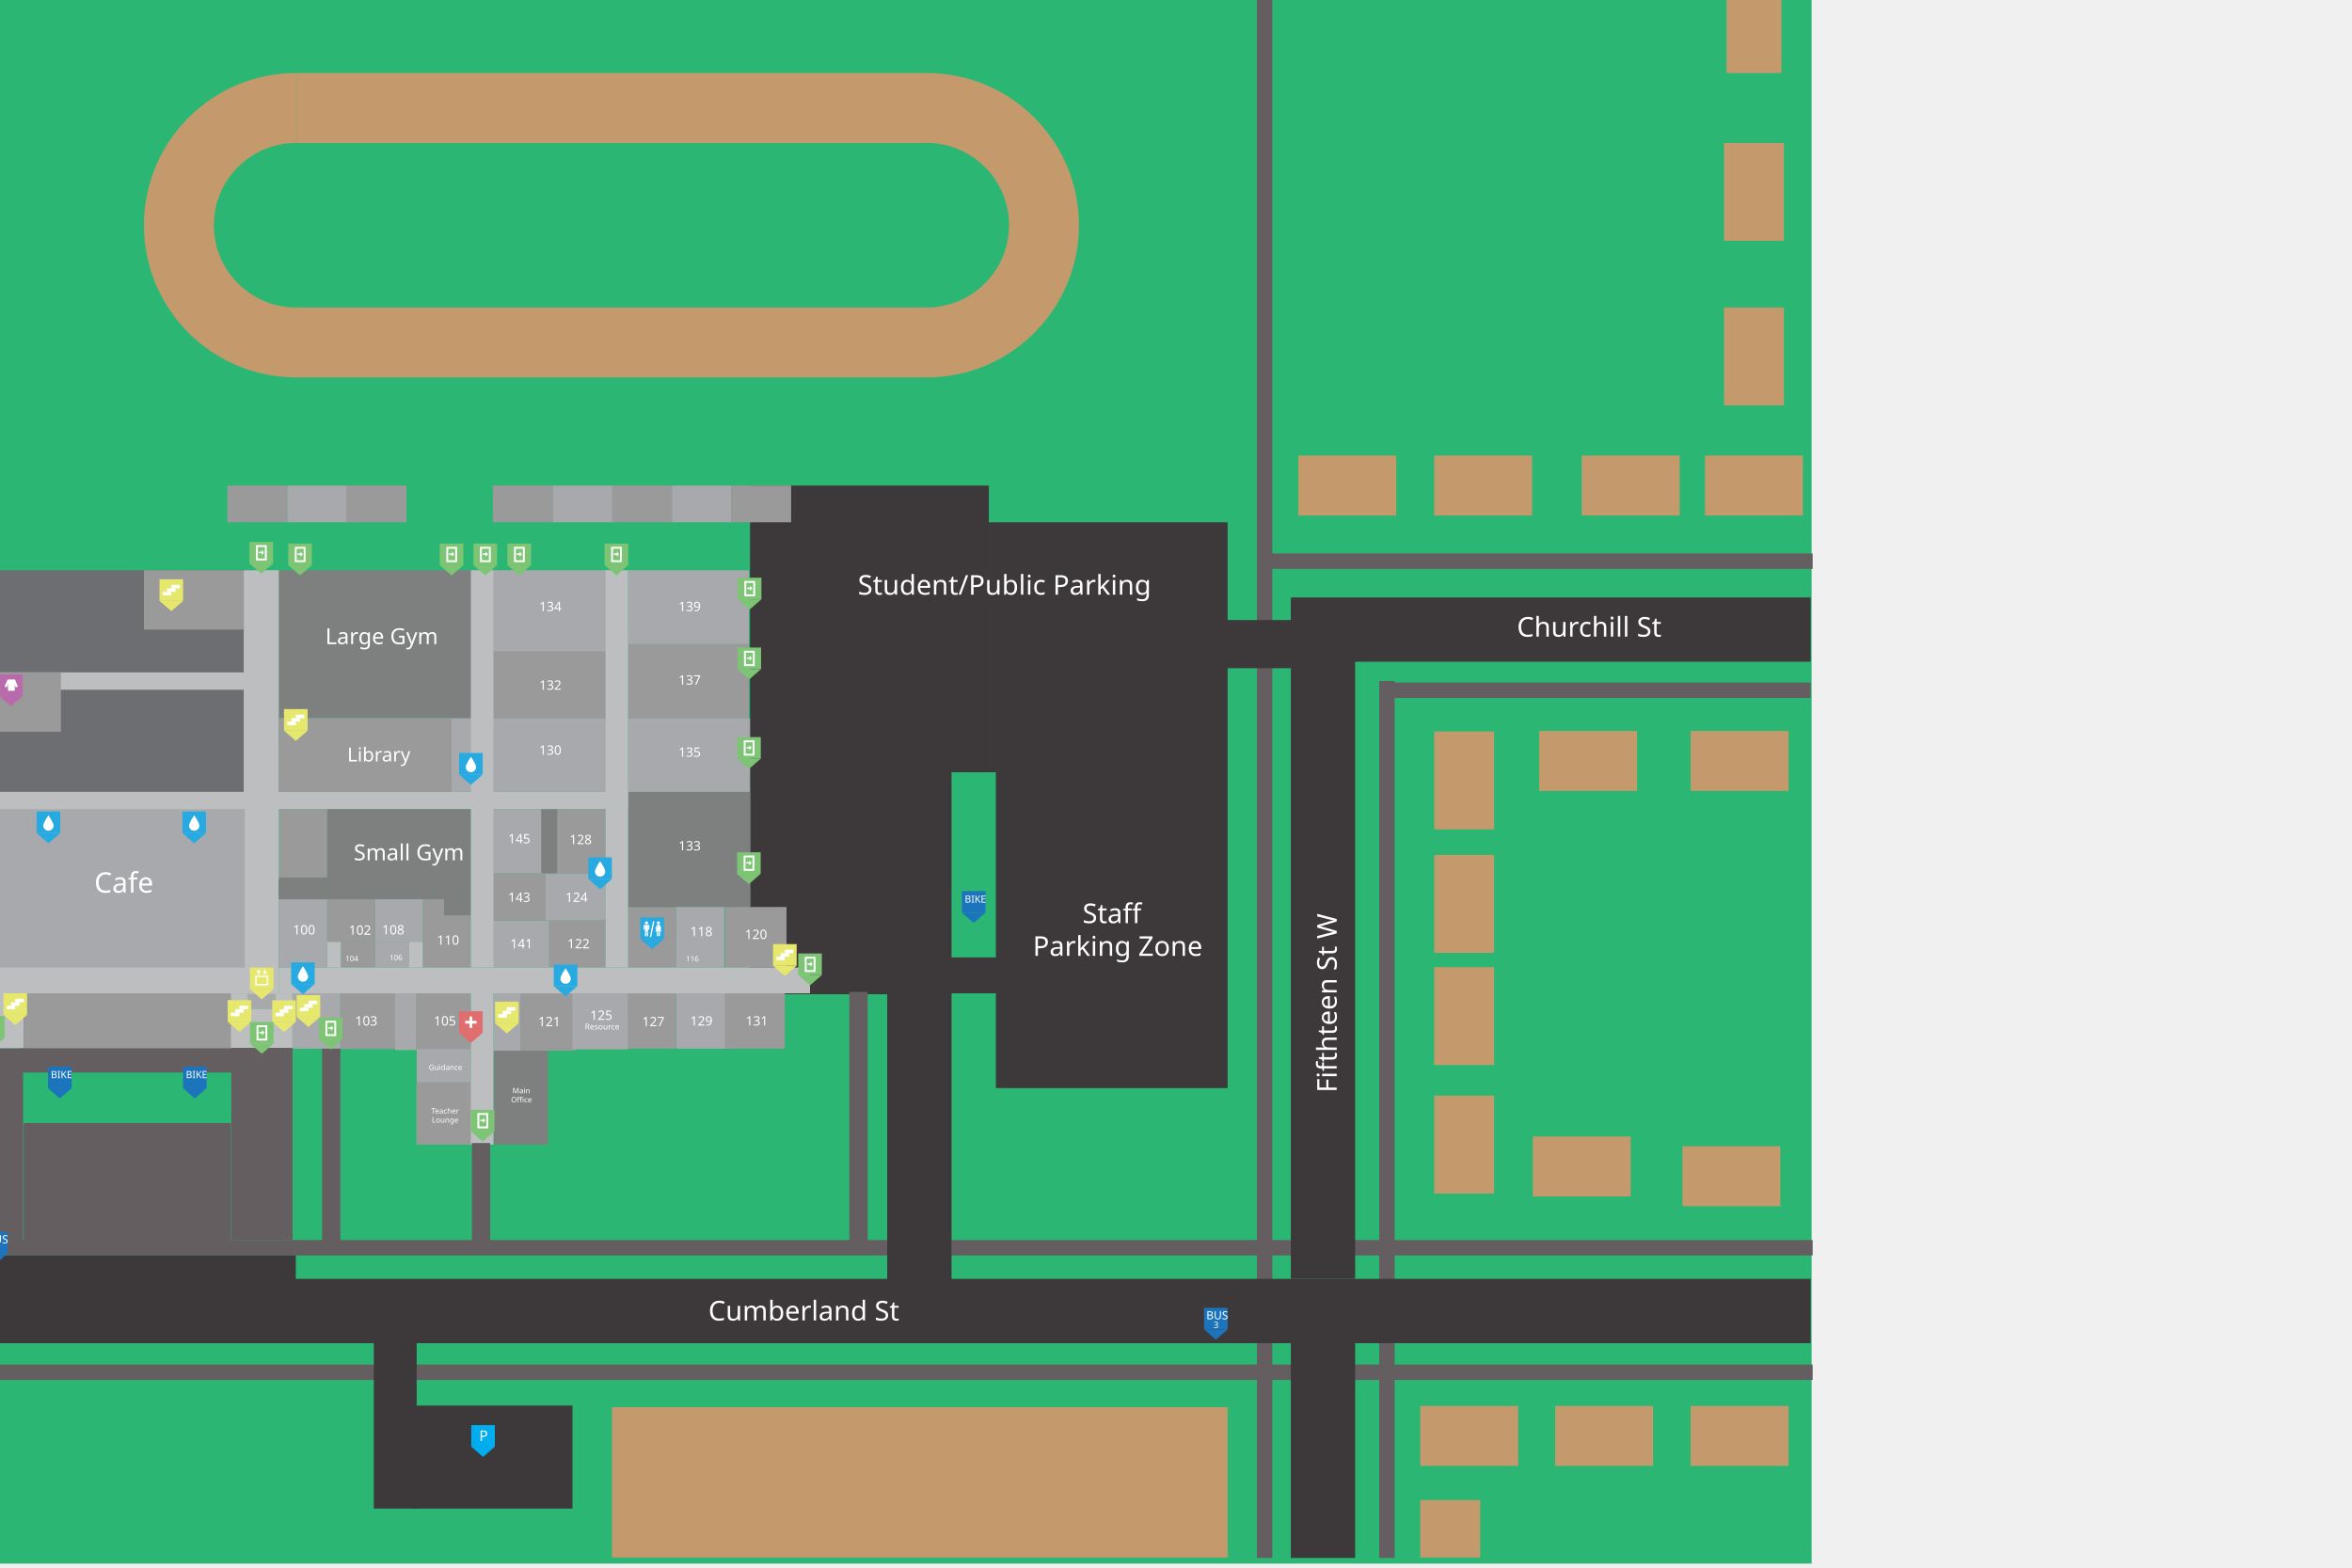
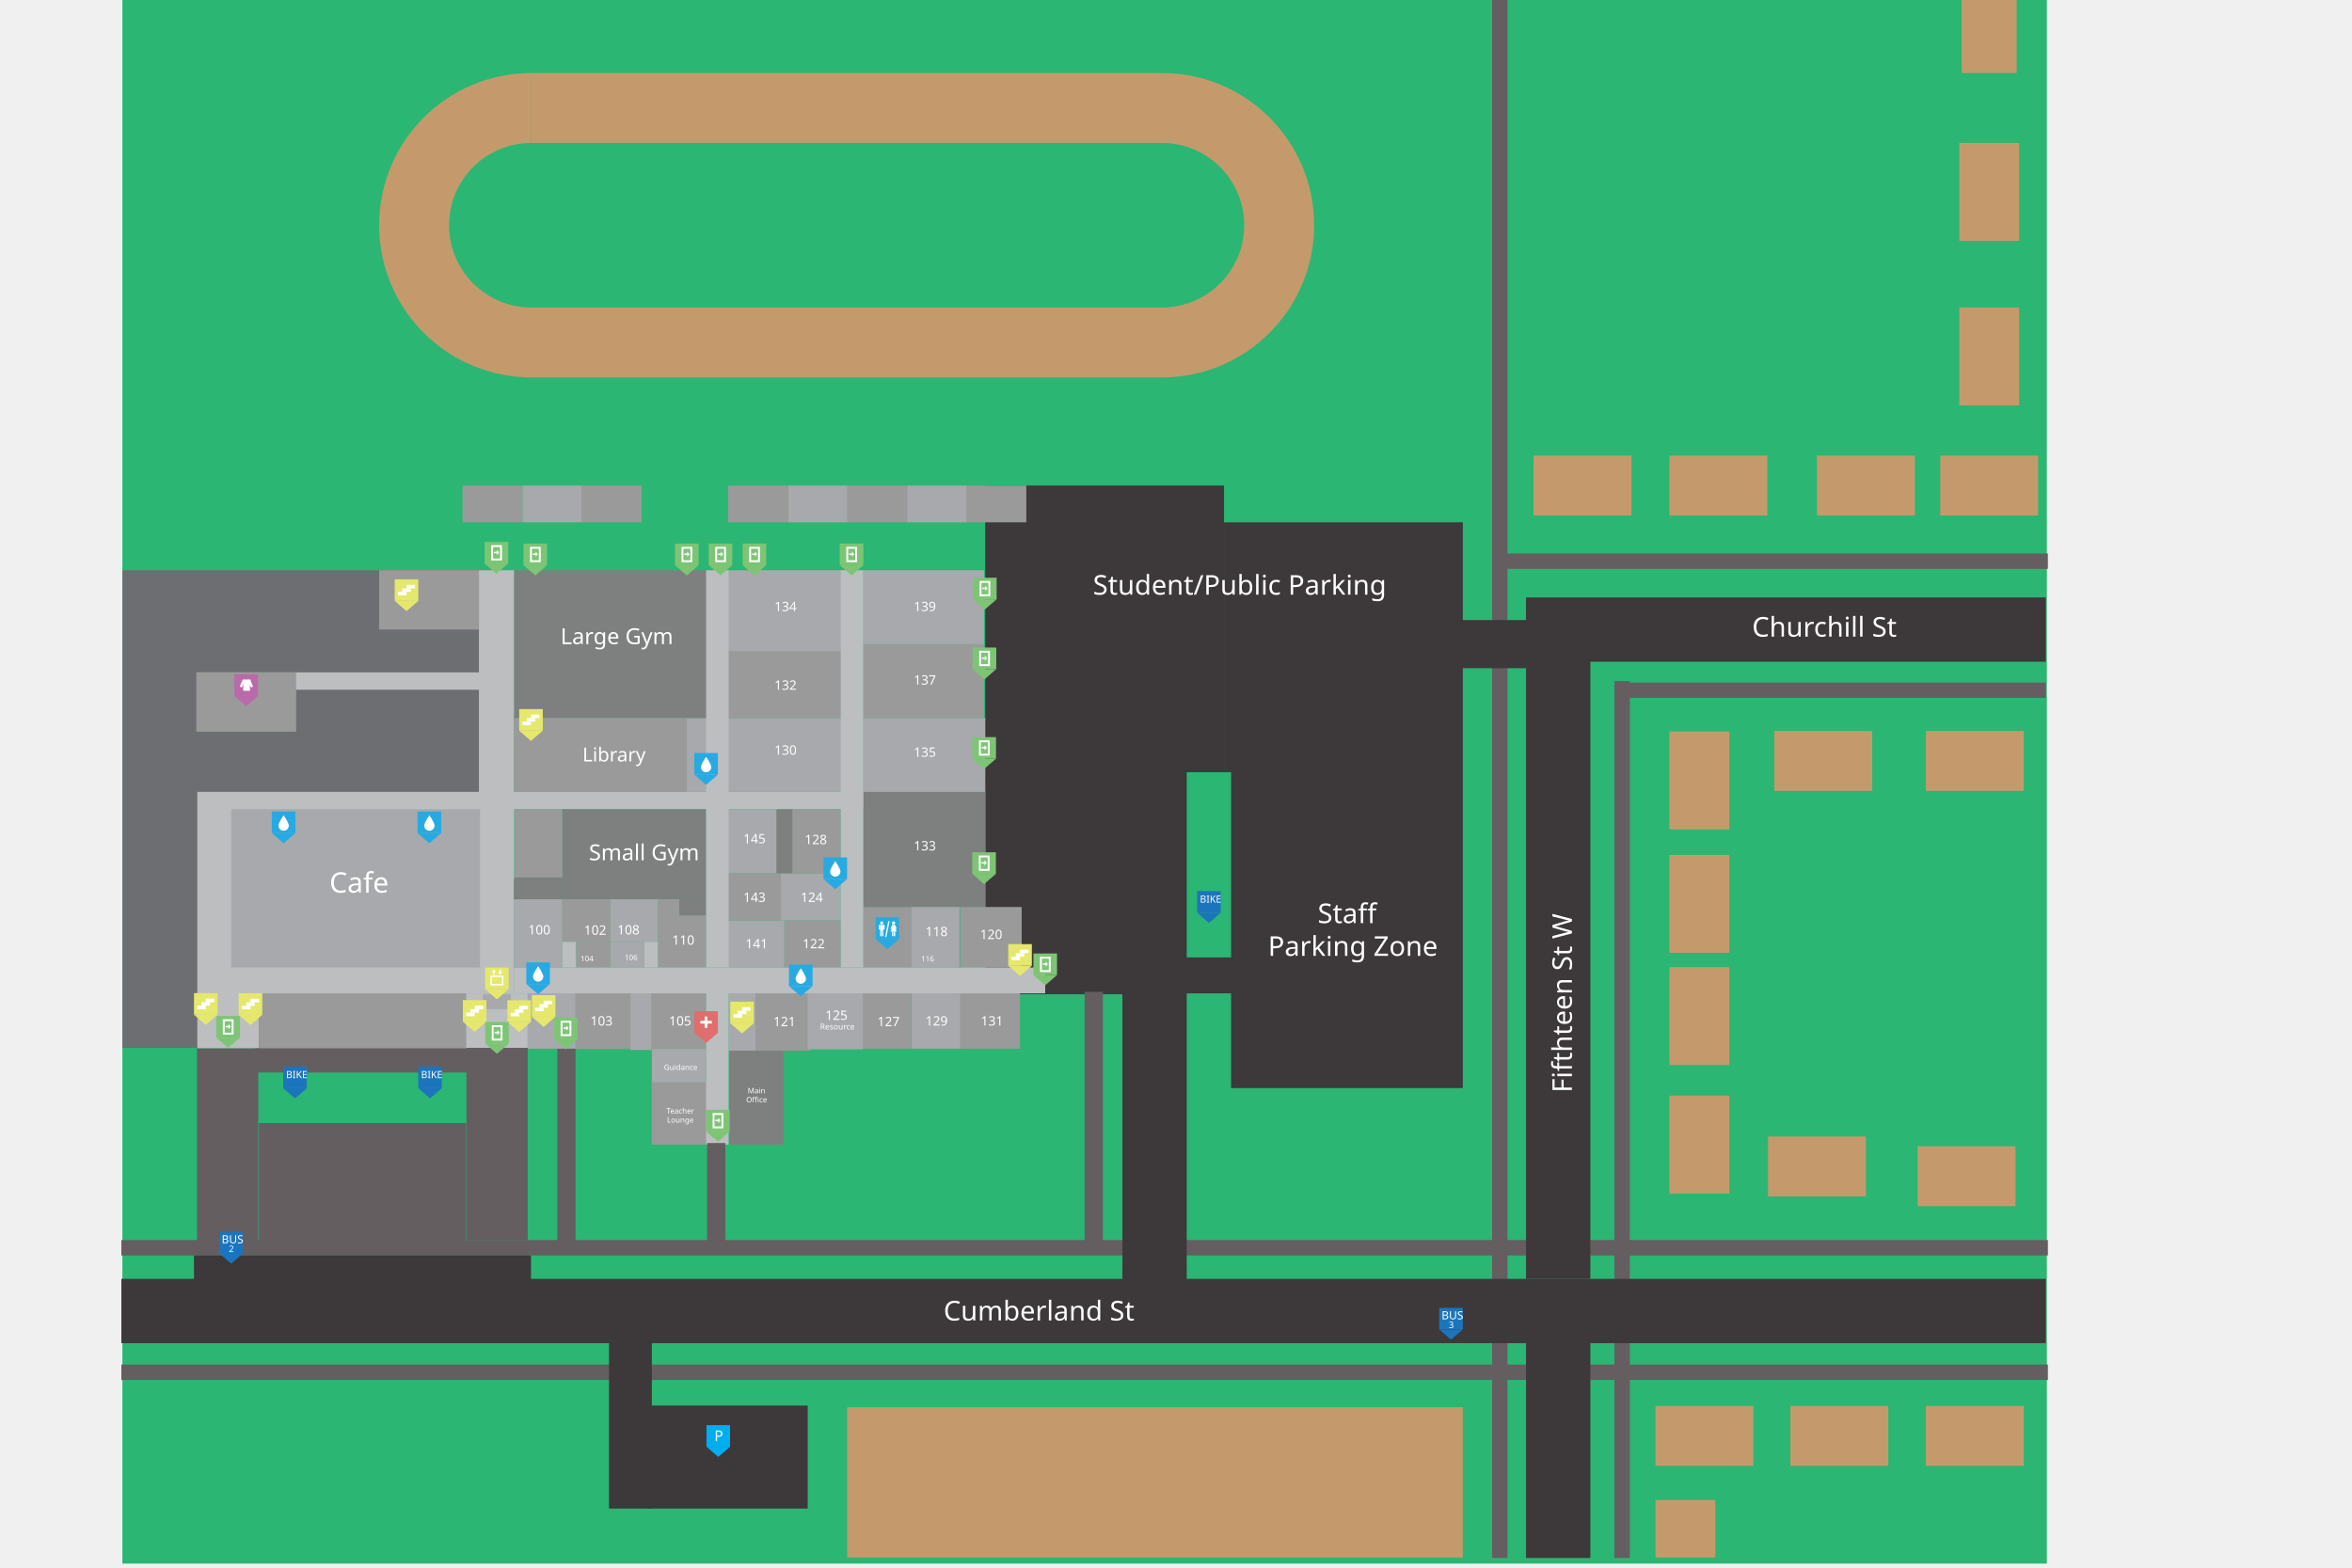
- <svg xmlns="http://www.w3.org/2000/svg" version="1.0" id="Layer_1" x="0px" y="0px" width="3000px" height="2000px" viewBox="-1500 -1000 5000 3000" xml:space="preserve">
+ <svg xmlns="http://www.w3.org/2000/svg" version="1.0" id="Layer_1" x="0px" y="0px" width="3000px" height="2000px" viewBox="-2000 -1000 5000 3000" xml:space="preserve">
  <rect x="-1739.838" y="-1353.998" fill="#2BB673" width="4091.112" height="3511.964" />
  <rect x="-1739.838" y="45.842" fill="#6D6E71" width="774.14" height="1015.501" />
  <rect x="-1449.428" y="945.362" fill="#9A9A9A" width="449.448" height="119.164" />
  <rect x="94.442" y="-134.263" fill="#3D383A" width="507.655" height="1081.632" />
  <rect x="-1008.969" y="945.457" fill="#BCBEC0" width="130.766" height="117.616" />
  <rect x="-1580.524" y="517.079" fill="#BCBEC0" width="672.974" height="428.378" />
  <rect x="-973.333" y="947.076" fill="#A7A9AC" width="59.495" height="31.994" />
  <polygon fill="#E5E86C" points="-990.923,1027.518 -1003.465,1016.656 -1016.007,1005.794 -990.923,1005.794 -965.838,1005.794   -978.381,1016.656 " />
  <rect x="-1016.007" y="959.868" fill="#E5E86C" width="50.169" height="45.926" />
  <rect x="-1009.036" y="986.553" fill="#FFFFFF" width="18.113" height="7.441" />
  <rect x="-999.979" y="979.109" fill="#FFFFFF" width="18.114" height="7.443" />
  <rect x="-990.922" y="971.668" fill="#FFFFFF" width="18.113" height="7.441" />
  <polygon fill="#E5E86C" points="-943.586,958.23 -956.128,947.369 -968.67,936.507 -943.586,936.507 -918.501,936.507   -931.044,947.369 " />
  <rect x="-968.67" y="890.581" fill="#E5E86C" width="50.169" height="45.926" />
  <rect x="-955.821" y="909.213" fill="none" stroke="#FFFFFF" stroke-width="3" stroke-miterlimit="10" width="24.473" height="17.844" />
  <line fill="none" stroke="#FFFFFF" stroke-width="3" stroke-miterlimit="10" x1="-950.217" y1="905.908" x2="-950.217" y2="897.517" />
  <polygon fill="#FFFFFF" points="-950.217,895.089 -947.414,897.516 -944.611,899.943 -950.217,899.943 -955.821,899.943   -953.019,897.516 " />
  <line fill="none" stroke="#FFFFFF" stroke-width="3" stroke-miterlimit="10" x1="-936.953" y1="894.534" x2="-936.953" y2="902.926" />
  <polygon fill="#FFFFFF" points="-936.953,905.354 -939.756,902.927 -942.559,900.499 -936.953,900.499 -931.349,900.499   -934.151,902.927 " />
  <rect x="-907.551" y="745.088" fill="#A7A9AC" width="103.072" height="145.493" />
  <rect x="-804.479" y="835.705" fill="#BCBEC0" width="29.498" height="54.876" />
  <rect x="-804.479" y="745.088" fill="#9A9A9A" width="101.834" height="90.617" />
  <rect x="-774.98" y="835.705" fill="#9A9A9A" width="72.336" height="54.876" />
  <rect x="-702.645" y="835.705" fill="#A7A9AC" width="72.336" height="54.876" />
  <rect x="-630.309" y="835.705" fill="#BCBEC0" width="29.498" height="54.876" />
  <rect x="-702.645" y="745.088" fill="#A7A9AC" width="101.834" height="90.617" />
  <rect x="-600.811" y="779.587" fill="#9A9A9A" width="101.834" height="110.994" />
  <rect x="-979.621" y="517.079" fill="#BCBEC0" width="814.898" height="36.876" />
  <rect x="-600.811" y="745.088" fill="#9A9A9A" width="44.819" height="59.998" />
  <rect x="-804.479" y="553.955" fill="#7E7F7F" width="305.502" height="191.133" />
  <rect x="-555.991" y="745.088" fill="#7E7F7F" width="57.015" height="34.499" />
  <rect x="-907.551" y="699.021" fill="#7E7F7F" width="103.072" height="46.496" />
  <rect x="-906.313" y="553.955" fill="#9A9A9A" width="101.834" height="145.065" />
  <rect x="-878.203" y="943.909" fill="#A7A9AC" width="101.834" height="119.164" />
  <polygon fill="#E5E86C" points="-896.256,1027.819 -908.798,1016.958 -921.34,1006.096 -896.256,1006.096 -871.171,1006.096   -883.714,1016.958 " />
  <rect x="-921.34" y="960.17" fill="#E5E86C" width="50.169" height="45.926" />
  <rect x="-914.369" y="986.854" fill="#FFFFFF" width="18.113" height="7.441" />
  <rect x="-905.313" y="979.411" fill="#FFFFFF" width="18.114" height="7.443" />
  <rect x="-896.255" y="971.97" fill="#FFFFFF" width="18.113" height="7.441" />
  <polygon fill="#E5E86C" points="-844.287,1016.957 -856.829,1006.096 -869.371,995.233 -844.287,995.233 -819.202,995.233   -831.745,1006.096 " />
  <rect x="-869.371" y="949.308" fill="#E5E86C" width="50.169" height="45.926" />
  <rect x="-862.4" y="975.992" fill="#FFFFFF" width="18.113" height="7.441" />
  <rect x="-853.344" y="968.549" fill="#FFFFFF" width="18.114" height="7.443" />
  <rect x="-844.286" y="961.107" fill="#FFFFFF" width="18.113" height="7.441" />
  <rect x="-776.369" y="944.683" fill="#9A9A9A" width="277.393" height="119.164" />
  <rect x="-659.786" y="943.909" fill="#A7A9AC" width="44.227" height="122.07" />
  <rect x="-450.996" y="945.362" fill="#A7A9AC" width="56.997" height="122.07" />
  <polygon fill="#E5E86C" points="-422.498,1030.723 -435.04,1019.861 -447.582,1008.999 -422.498,1008.999 -397.413,1008.999   -409.956,1019.861 " />
  <rect x="-447.582" y="963.073" fill="#E5E86C" width="50.169" height="45.926" />
  <rect x="-440.611" y="989.758" fill="#FFFFFF" width="18.113" height="7.441" />
  <rect x="-431.555" y="982.314" fill="#FFFFFF" width="18.114" height="7.443" />
  <rect x="-422.497" y="974.873" fill="#FFFFFF" width="18.113" height="7.441" />
  <path fill="#CD73AE" d="M-844.98,913.544" />
  <rect x="-452.301" y="790.396" fill="#A7A9AC" width="119.799" height="100.185" />
  <rect x="-332.502" y="790.396" fill="#9A9A9A" width="119.799" height="100.185" />
  <rect x="-452.301" y="690.212" fill="#9A9A9A" width="112.299" height="100.185" />
  <rect x="-340.002" y="690.212" fill="#A7A9AC" width="127.299" height="100.185" />
  <rect x="-452.301" y="553.955" fill="#A7A9AC" width="107.519" height="136.257" />
  <rect x="-332.502" y="553.955" fill="#9A9A9A" width="119.799" height="136.257" />
  <rect x="-349.501" y="553.955" fill="#7E7F7F" width="33.998" height="136.257" />
  <rect x="-164.723" y="761.879" fill="#9A9A9A" width="102.207" height="128.702" />
  <polygon fill="#27AAE1" points="-113.62,851.659 -126.162,840.798 -138.704,829.936 -113.62,829.936 -88.535,829.936   -101.078,840.798 " />
  <rect x="-138.704" y="784.01" fill="#27AAE1" width="50.169" height="45.926" />
  <circle fill="#FFFFFF" cx="-125.619" cy="795.703" r="3.318" />
  <rect x="-128.938" y="799.986" fill="#FFFFFF" width="6.637" height="14.299" />
  <rect x="-128.938" y="814.285" fill="#FFFFFF" width="2.627" height="9.734" />
  <rect x="-125.066" y="814.285" fill="#FFFFFF" width="2.766" height="9.734" />
  <rect x="-122.301" y="799.986" fill="#FFFFFF" width="2.766" height="9.734" />
  <rect x="-131.703" y="799.986" fill="#FFFFFF" width="2.766" height="9.734" />
  <rect x="-115.103" y="791.854" transform="matrix(0.9806 0.1959 -0.1959 0.9806 156.2878 37.9564)" fill="#FFFFFF" width="2.767" height="34.276" />
  <circle fill="#FFFFFF" cx="-100.344" cy="795.554" r="3.318" />
  <rect x="-103.662" y="814.136" fill="#FFFFFF" width="2.627" height="9.734" />
  <rect x="-99.791" y="814.136" fill="#FFFFFF" width="2.766" height="9.734" />
  <rect x="-98.409" y="798.988" transform="matrix(0.9001 -0.4356 0.4356 0.9001 -359.8463 38.0078)" fill="#FFFFFF" width="2.766" height="9.735" />
  <rect x="-105.045" y="798.988" transform="matrix(0.8936 0.4489 -0.4489 0.8936 349.8253 132.0827)" fill="#FFFFFF" width="2.765" height="9.735" />
  <polygon fill="#FFFFFF" points="-100.343,799.839 -96.999,806.986 -93.656,814.138 -100.343,814.138 -107.028,814.138   -103.685,806.986 " />
  <rect x="-164.723" y="517.079" fill="#7E7F7F" width="259.953" height="244.8" />
  <rect x="-62.516" y="761.879" fill="#A7A9AC" width="102.207" height="128.702" />
  <rect x="40.896" y="761.879" fill="#9A9A9A" width="131.104" height="128.702" />
  <rect x="-62.516" y="943.909" fill="#A7A9AC" width="116.516" height="119.164" />
  <rect x="40.896" y="943.909" fill="#9A9A9A" width="127.485" height="119.164" />
  <rect x="-172" y="943.909" fill="#9A9A9A" width="109.34" height="119.164" />
  <rect x="143.418" y="840.797" fill="#E5E86C" width="50.169" height="45.926" />
  <rect x="150.389" y="867.481" fill="#FFFFFF" width="18.113" height="7.441" />
  <rect x="159.445" y="860.038" fill="#FFFFFF" width="18.114" height="7.443" />
  <rect x="168.503" y="852.597" fill="#FFFFFF" width="18.113" height="7.441" />
  <rect x="-164.723" y="360" fill="#A7A9AC" width="259.165" height="157.079" />
  <rect x="-164.723" y="202.921" fill="#9A9A9A" width="256.723" height="157.079" />
  <rect x="-164.723" y="45.842" fill="#A7A9AC" width="256.723" height="157.079" />
  <rect x="-468.363" y="360" fill="#A7A9AC" width="256.723" height="157.079" />
  <rect x="-460.863" y="45.842" fill="#A7A9AC" width="256.723" height="198.158" />
  <rect x="-460.863" y="218" fill="#9A9A9A" width="256.723" height="142" />
  <rect x="-212.703" y="45.842" fill="#BCBEC0" width="47.98" height="844.739" />
  <rect x="-540" y="360" fill="#A7A9AC" width="52.802" height="157.079" />
  <rect x="-907.551" y="45.842" fill="#7E7F7F" width="420.353" height="314.158" />
  <rect x="-393.999" y="941.389" fill="#9A9A9A" width="117.332" height="126.044" />
  <rect x="-498.977" y="45.842" fill="#BCBEC0" width="47.98" height="844.739" />
  <rect x="-283" y="945.362" fill="#A7A9AC" width="117.34" height="119.164" />
  <rect x="-907.551" y="890.581" fill="#BCBEC0" width="1129.551" height="54.876" />
  <rect x="-981.865" y="45.842" fill="#BCBEC0" width="74.507" height="657.988" />
  <rect x="-907.551" y="360" fill="#9A9A9A" width="367.551" height="157.079" />
  <polygon fill="#E5E86C" points="-871.172,408.66 -883.714,397.799 -896.256,386.937 -871.172,386.937 -846.087,386.937   -858.63,397.799 " />
  <rect x="-896.256" y="341.011" fill="#E5E86C" width="50.169" height="45.926" />
  <rect x="-889.285" y="367.696" fill="#FFFFFF" width="18.113" height="7.441" />
  <rect x="-880.229" y="360.252" fill="#FFFFFF" width="18.114" height="7.443" />
  <rect x="-871.171" y="352.811" fill="#FFFFFF" width="18.113" height="7.441" />
  <rect x="-1508.454" y="553.955" fill="#A7A9AC" width="528.833" height="336.626" />
  <rect x="-1194" y="45.842" fill="#9A9A9A" width="212.135" height="126.158" />
  <polygon fill="#E5E86C" points="-1135.832,132.762 -1148.374,121.9 -1160.916,111.038 -1135.832,111.038 -1110.747,111.038   -1123.29,121.9 " />
  <rect x="-1160.916" y="65.112" fill="#E5E86C" width="50.169" height="45.926" />
  <rect x="-1153.945" y="91.797" fill="#FFFFFF" width="18.113" height="7.441" />
  <rect x="-1144.889" y="84.354" fill="#FFFFFF" width="18.114" height="7.443" />
  <rect x="-1135.831" y="76.912" fill="#FFFFFF" width="18.113" height="7.441" />
  <polygon fill="#27AAE1" points="-856.015,947.368 -868.557,936.507 -881.099,925.645 -856.015,925.645 -830.93,925.645   -843.473,936.507 " />
  <rect x="-881.099" y="879.719" fill="#27AAE1" width="50.169" height="45.926" />
  <path fill="#FFFFFF" d="M-844.98,909.612c0-6.066-11.033-21.9-11.033-21.9s-10.931,15.834-10.931,21.9  c0,6.065,4.916,10.981,10.982,10.981C-849.899,920.594-844.98,915.678-844.98,909.612z" />
  <path fill="#CD73AE" d="M-286.653,918.02" />
  <polygon fill="#27AAE1" points="-297.688,951.844 -310.229,940.982 -322.771,930.12 -297.688,930.12 -272.603,930.12   -285.146,940.982 " />
  <rect x="-322.771" y="884.194" fill="#27AAE1" width="50.169" height="45.926" />
  <path fill="#FFFFFF" d="M-286.653,914.088c0-6.066-11.033-21.9-11.033-21.9s-10.931,15.834-10.931,21.9  c0,6.065,4.916,10.981,10.982,10.981C-291.572,925.069-286.653,920.153-286.653,914.088z" />
  <path fill="#CD73AE" d="M-213.297,690.213" />
  <polygon fill="#27AAE1" points="-224.331,724.037 -236.873,713.176 -249.415,702.313 -224.331,702.313 -199.246,702.313   -211.789,713.176 " />
  <rect x="-249.415" y="656.387" fill="#27AAE1" width="50.169" height="45.926" />
  <path fill="#FFFFFF" d="M-213.297,686.281c0-6.066-11.033-21.9-11.033-21.9s-10.931,15.834-10.931,21.9  c0,6.064,4.916,10.98,10.982,10.98C-218.216,697.262-213.297,692.346-213.297,686.281z" />
  <path fill="#CD73AE" d="M-1386.051,592.664" />
  <polygon fill="#27AAE1" points="-1397.085,626.488 -1409.627,615.627 -1422.169,604.764 -1397.085,604.764 -1372,604.764   -1384.543,615.627 " />
  <rect x="-1422.169" y="558.838" fill="#27AAE1" width="50.169" height="45.926" />
  <path fill="#FFFFFF" d="M-1386.051,588.732c0-6.066-11.033-21.9-11.033-21.9s-10.931,15.834-10.931,21.9  c0,6.064,4.916,10.98,10.982,10.98C-1390.97,599.713-1386.051,594.797-1386.051,588.732z" />
  <path fill="#CD73AE" d="M-1076.192,592.664" />
  <polygon fill="#27AAE1" points="-1087.227,626.488 -1099.769,615.627 -1112.311,604.764 -1087.227,604.764 -1062.142,604.764   -1074.685,615.627 " />
  <rect x="-1112.311" y="558.838" fill="#27AAE1" width="50.169" height="45.926" />
  <path fill="#FFFFFF" d="M-1076.192,588.732c0-6.066-11.033-21.9-11.033-21.9s-10.931,15.834-10.931,21.9  c0,6.064,4.916,10.98,10.982,10.98C-1081.111,599.713-1076.192,594.797-1076.192,588.732z" />
  <path fill="#CD73AE" d="M-487.943,468.273" />
  <polygon fill="#27AAE1" points="-498.978,502.098 -511.52,491.236 -524.062,480.373 -498.978,480.373 -473.893,480.373   -486.436,491.236 " />
  <rect x="-524.062" y="434.447" fill="#27AAE1" width="50.169" height="45.926" />
  <path fill="#FFFFFF" d="M-487.943,464.342c0-6.066-11.033-21.9-11.033-21.9s-10.931,15.834-10.931,21.9  c0,6.064,4.916,10.98,10.982,10.98C-492.862,475.322-487.943,470.406-487.943,464.342z" />
  <polygon fill="#E5E86C" points="168.502,908.446 155.96,897.585 143.418,886.723 168.502,886.723 193.587,886.723 181.044,897.585   " />
  <rect x="-614.193" y="1063.613" fill="#A7A9AC" width="115.217" height="71.457" />
  <rect x="-450.01" y="1067.433" fill="#7E7F7F" width="115.217" height="199.631" />
  <rect x="-614.657" y="1135.07" fill="#9A9A9A" width="117.332" height="131.993" />
  <rect x="-498.977" y="916.908" fill="#BCBEC0" width="47.98" height="350.155" />
  <polygon fill="#E06E6E" points="-498.978,1051.084 -511.52,1040.223 -524.062,1029.36 -498.978,1029.36 -473.893,1029.36   -486.436,1040.223 " />
  <rect x="-524.062" y="983.435" fill="#E06E6E" width="50.169" height="45.926" />
  <rect x="-501.979" y="994.745" fill="#FFFFFF" width="5.75" height="24.189" />
  <rect x="-511.072" y="1003.965" fill="#FFFFFF" width="24.189" height="5.75" />
  <rect x="-1580.524" y="944.684" fill="#BCBEC0" width="130.766" height="117.616" />
  <polygon fill="#E5E86C" points="-1562.498,1012.656 -1575.04,1001.795 -1587.582,990.933 -1562.498,990.933 -1537.413,990.933   -1549.956,1001.795 " />
  <rect x="-1587.582" y="945.007" fill="#E5E86C" width="50.169" height="45.926" />
  <rect x="-1580.611" y="971.691" fill="#FFFFFF" width="18.113" height="7.441" />
  <rect x="-1571.555" y="964.248" fill="#FFFFFF" width="18.114" height="7.443" />
  <rect x="-1562.497" y="956.807" fill="#FFFFFF" width="18.113" height="7.441" />
  <polygon fill="#E5E86C" points="-1467.542,1012.895 -1480.084,1002.033 -1492.626,991.171 -1467.542,991.171 -1442.457,991.171   -1455,1002.033 " />
  <rect x="-1492.626" y="945.245" fill="#E5E86C" width="50.169" height="45.926" />
  <rect x="-1485.655" y="971.93" fill="#FFFFFF" width="18.113" height="7.441" />
  <rect x="-1476.599" y="964.486" fill="#FFFFFF" width="18.114" height="7.443" />
  <rect x="-1467.541" y="957.045" fill="#FFFFFF" width="18.113" height="7.441" />
  <polygon fill="#7DC575" points="-473.894,1260.736 -486.436,1249.875 -498.978,1239.013 -473.894,1239.013 -448.809,1239.013   -461.352,1249.875 " />
  <rect x="-498.978" y="1193.087" fill="#7DC575" width="50.169" height="45.926" />
  <rect x="-483.063" y="1202.005" fill="none" stroke="#FFFFFF" stroke-width="4" stroke-miterlimit="10" width="18.835" height="28.5" />
  <line fill="none" stroke="#FFFFFF" stroke-width="3" stroke-miterlimit="10" x1="-479.055" y1="1215.642" x2="-470.663" y2="1215.642" />
  <polygon fill="#FFFFFF" points="-468.235,1215.642 -470.662,1218.444 -473.09,1221.247 -473.09,1215.642 -473.09,1210.037   -470.662,1212.84 " />
  <polygon fill="#7DC575" points="222,928.358 209.458,917.497 196.916,906.635 222,906.635 247.085,906.635 234.542,917.497 " />
  <rect x="196.916" y="860.709" fill="#7DC575" width="50.169" height="45.926" />
  <rect x="212.831" y="869.627" fill="none" stroke="#FFFFFF" stroke-width="4" stroke-miterlimit="10" width="18.835" height="28.5" />
  <line fill="none" stroke="#FFFFFF" stroke-width="3" stroke-miterlimit="10" x1="216.839" y1="883.264" x2="225.23" y2="883.264" />
  <polygon fill="#FFFFFF" points="227.658,883.264 225.231,886.066 222.804,888.869 222.804,883.264 222.804,877.659 225.231,880.462   " />
  <rect x="-968.525" y="1006.397" fill="#7DC575" width="50.169" height="45.926" />
  <rect x="-952.61" y="1015.315" fill="none" stroke="#FFFFFF" stroke-width="4" stroke-miterlimit="10" width="18.835" height="28.5" />
  <line fill="none" stroke="#FFFFFF" stroke-width="3" stroke-miterlimit="10" x1="-948.603" y1="1028.952" x2="-940.211" y2="1028.952" />
  <polygon fill="#FFFFFF" points="-937.783,1028.952 -940.21,1031.755 -942.638,1034.558 -942.638,1028.952 -942.638,1023.348   -940.21,1026.15 " />
  <polygon fill="#7DC575" points="-1515.142,1061.343 -1527.684,1050.481 -1540.226,1039.619 -1515.142,1039.619 -1490.057,1039.619   -1502.6,1050.481 " />
  <rect x="-1540.226" y="993.693" fill="#7DC575" width="50.169" height="45.926" />
  <rect x="-1524.311" y="1002.611" fill="none" stroke="#FFFFFF" stroke-width="4" stroke-miterlimit="10" width="18.835" height="28.5" />
  <line fill="none" stroke="#FFFFFF" stroke-width="3" stroke-miterlimit="10" x1="-1520.303" y1="1016.248" x2="-1511.911" y2="1016.248" />
  <polygon fill="#FFFFFF" points="-1509.483,1016.248 -1511.91,1019.051 -1514.338,1021.854 -1514.338,1016.248 -1514.338,1010.644   -1511.91,1013.446 " />
  <polygon fill="#7DC575" points="-944.612,53.212 -957.154,42.351 -969.696,31.488 -944.612,31.488 -919.527,31.488 -932.07,42.351   " />
  <rect x="-969.696" y="-14.438" fill="#7DC575" width="50.169" height="45.926" />
  <rect x="-953.781" y="-5.52" fill="none" stroke="#FFFFFF" stroke-width="4" stroke-miterlimit="10" width="18.835" height="28.5" />
  <line fill="none" stroke="#FFFFFF" stroke-width="3" stroke-miterlimit="10" x1="-949.773" y1="8.117" x2="-941.382" y2="8.117" />
  <polygon fill="#FFFFFF" points="-938.954,8.117 -941.381,10.92 -943.809,13.723 -943.809,8.117 -943.809,2.513 -941.381,5.315 " />
  <polygon fill="#7DC575" points="-862.114,56.805 -874.656,45.944 -887.198,35.082 -862.114,35.082 -837.029,35.082 -849.572,45.944   " />
  <rect x="-887.198" y="-10.844" fill="#7DC575" width="50.169" height="45.926" />
  <rect x="-871.283" y="-1.926" fill="none" stroke="#FFFFFF" stroke-width="4" stroke-miterlimit="10" width="18.835" height="28.5" />
  <line fill="none" stroke="#FFFFFF" stroke-width="3" stroke-miterlimit="10" x1="-867.275" y1="11.71" x2="-858.884" y2="11.71" />
  <polygon fill="#FFFFFF" points="-856.456,11.71 -858.883,14.513 -861.311,17.316 -861.311,11.71 -861.311,6.106 -858.883,8.909 " />
  <polygon fill="#7DC575" points="-540.001,56.805 -552.543,45.944 -565.085,35.082 -540.001,35.082 -514.916,35.082 -527.459,45.944   " />
  <rect x="-565.085" y="-10.844" fill="#7DC575" width="50.169" height="45.926" />
  <rect x="-549.17" y="-1.926" fill="none" stroke="#FFFFFF" stroke-width="4" stroke-miterlimit="10" width="18.835" height="28.5" />
  <line fill="none" stroke="#FFFFFF" stroke-width="3" stroke-miterlimit="10" x1="-545.162" y1="11.71" x2="-536.771" y2="11.71" />
  <polygon fill="#FFFFFF" points="-534.343,11.71 -536.77,14.513 -539.197,17.316 -539.197,11.71 -539.197,6.106 -536.77,8.909 " />
  <polygon fill="#7DC575" points="-468.364,56.805 -480.906,45.944 -493.448,35.082 -468.364,35.082 -443.279,35.082 -455.822,45.944   " />
  <rect x="-493.448" y="-10.844" fill="#7DC575" width="50.169" height="45.926" />
  <rect x="-477.533" y="-1.926" fill="none" stroke="#FFFFFF" stroke-width="4" stroke-miterlimit="10" width="18.835" height="28.5" />
  <line fill="none" stroke="#FFFFFF" stroke-width="3" stroke-miterlimit="10" x1="-473.525" y1="11.71" x2="-465.134" y2="11.71" />
  <polygon fill="#FFFFFF" points="-462.706,11.71 -465.133,14.513 -467.561,17.316 -467.561,11.71 -467.561,6.106 -465.133,8.909 " />
  <polygon fill="#7DC575" points="-189.68,56.805 -202.222,45.944 -214.764,35.082 -189.68,35.082 -164.595,35.082 -177.138,45.944   " />
  <rect x="-214.764" y="-10.844" fill="#7DC575" width="50.169" height="45.926" />
  <rect x="-198.849" y="-1.926" fill="none" stroke="#FFFFFF" stroke-width="4" stroke-miterlimit="10" width="18.835" height="28.5" />
  <line fill="none" stroke="#FFFFFF" stroke-width="3" stroke-miterlimit="10" x1="-194.841" y1="11.71" x2="-186.449" y2="11.71" />
  <polygon fill="#FFFFFF" points="-184.021,11.71 -186.448,14.513 -188.876,17.316 -188.876,11.71 -188.876,6.106 -186.448,8.909 " />
  <rect x="-452.301" y="-134.263" fill="#9A9A9A" width="127.799" height="78.195" />
  <rect x="-324.502" y="-134.263" fill="#A7A9AC" width="127.799" height="78.195" />
  <rect x="-199.246" y="-134.263" fill="#9A9A9A" width="127.799" height="78.195" />
  <rect x="-71.447" y="-134.263" fill="#A7A9AC" width="127.799" height="78.195" />
  <rect x="54" y="-134.263" fill="#9A9A9A" width="127.799" height="78.195" />
  <rect x="-1016.713" y="-134.263" fill="#9A9A9A" width="127.799" height="78.195" />
  <rect x="-888.914" y="-134.263" fill="#A7A9AC" width="127.799" height="78.195" />
  <rect x="-763.658" y="-134.263" fill="#9A9A9A" width="127.799" height="78.195" />
  <rect x="602.098" y="-56.068" fill="#3D383A" width="507.655" height="1202.932" />
  <rect x="522.787" y="475.322" fill="#2BB673" width="94.313" height="785.414" />
  <text transform="matrix(1 0 0 1 323.4404 97.7695)" fill="#FFFFFF" font-family="'MyriadPro-Regular'" font-size="58">Student/Public Parking</text>
  <text transform="matrix(1 0 0 1 801.1455 796.1104)">
    <tspan x="0" y="0" fill="#FFFFFF" font-family="'MyriadPro-Regular'" font-size="58">Staff</tspan>
    <tspan x="-105.529" y="69.6" fill="#FFFFFF" font-family="'MyriadPro-Regular'" font-size="58">Parking Zone</tspan>
  </text>
  <rect x="501.588" y="869.049" fill="#3D383A" width="136.711" height="76.408" />
  <rect x="1244.163" y="103.644" fill="#3D383A" width="1104.927" height="136.711" />
  <rect x="1172" y="-1366" fill="#645E61" width="32.763" height="3511.964" />
  <rect x="-1742.021" y="1470.001" fill="#645E61" width="4095.479" height="32.763" />
  <rect x="-1742.021" y="1734.712" fill="#645E61" width="4095.479" height="32.763" />
  <rect x="1432" y="281.46" fill="#645E61" width="32.763" height="1864.503" />
  <rect x="1432" y="284.618" fill="#645E61" width="917.09" height="32.763" />
  <rect x="1188.381" y="10.193" fill="#645E61" width="1165.076" height="32.763" />
  <rect x="-496.776" y="1263.757" fill="#645E61" width="38.8" height="222.626" />
  <rect x="-1008.373" y="1061.343" fill="#645E61" width="130.361" height="408.658" />
  <rect x="-822.085" y="996.897" fill="#7DC575" width="50.169" height="45.926" />
  <rect x="-806.17" y="1005.815" fill="none" stroke="#FFFFFF" stroke-width="4" stroke-miterlimit="10" width="18.835" height="28.5" />
  <line fill="none" stroke="#FFFFFF" stroke-width="3" stroke-miterlimit="10" x1="-802.162" y1="1019.452" x2="-793.771" y2="1019.452" />
  <polygon fill="#FFFFFF" points="-791.343,1019.452 -793.77,1022.255 -796.197,1025.058 -796.197,1019.452 -796.197,1013.848   -793.77,1016.65 " />
  <rect x="-705.348" y="1686.071" fill="#3D383A" width="91.124" height="354.883" />
  <rect x="-623.963" y="1821.932" fill="#3D383A" width="340.963" height="219.022" />
  <polygon fill="#00AEEF" points="-473.091,1931.162 -485.633,1920.301 -498.175,1909.438 -473.091,1909.438 -448.006,1909.438   -460.549,1920.301 " />
  <rect x="-498.175" y="1863.513" fill="#00AEEF" width="50.169" height="45.926" />
  <text transform="matrix(1 0 0 1 -481.3359 1897.195)" fill="#FFFFFF" font-family="'MyriadPro-Regular'" font-size="31">P</text>
  <polygon fill="#7DC575" points="-943.441,1074.047 -955.983,1063.186 -968.525,1052.323 -943.441,1052.323 -918.356,1052.323   -930.899,1063.186 " />
  <rect x="-1581.288" y="1062.734" fill="#645E61" width="130.361" height="408.658" />
  <rect x="-1449.759" y="1221.247" fill="#645E61" width="440.723" height="250.146" />
  <rect x="305.718" y="942.372" fill="#645E61" width="38.8" height="544.011" />
  <rect x="-1742.021" y="1552.547" fill="#3D383A" width="4091.111" height="136.711" />
  <rect x="1244.163" y="110.41" fill="#3D383A" width="136.711" height="1442.138" />
  <rect x="1244.163" y="1689.258" fill="#3D383A" width="136.711" height="456.706" />
  <rect x="1010.49" y="151.749" fill="#3D383A" width="233.673" height="102.344" />
  <rect x="1548.854" y="388.718" fill="#C49A6C" width="127.352" height="208.14" />
  <rect x="1548.854" y="651.174" fill="#C49A6C" width="127.352" height="208.139" />
  <rect x="1548.854" y="889.757" fill="#C49A6C" width="127.352" height="208.14" />
  <rect x="1548.854" y="1162.994" fill="#C49A6C" width="127.352" height="208.139" />
  <rect x="1758.511" y="1249.875" fill="#C49A6C" width="208.139" height="127.353" />
  <rect x="2076.593" y="1270.618" fill="#C49A6C" width="208.139" height="127.353" />
  <rect x="1771.961" y="387.602" fill="#C49A6C" width="208.139" height="127.353" />
  <rect x="2094.044" y="387.602" fill="#C49A6C" width="208.139" height="127.353" />
  <rect x="1260.044" y="-197.939" fill="#C49A6C" width="208.139" height="127.353" />
  <rect x="1548.854" y="-197.939" fill="#C49A6C" width="208.139" height="127.353" />
  <rect x="1862.58" y="-197.939" fill="#C49A6C" width="208.139" height="127.353" />
  <rect x="2124.666" y="-197.94" fill="#C49A6C" width="208.139" height="127.353" />
  <rect x="2094.044" y="1822.799" fill="#C49A6C" width="208.139" height="127.353" />
  <rect x="1806.093" y="1822.799" fill="#C49A6C" width="208.139" height="127.353" />
  <rect x="1519.231" y="1822.799" fill="#C49A6C" width="208.139" height="127.353" />
  <rect x="1519.232" y="2022.952" fill="#C49A6C" width="127.353" height="122.071" />
  <polygon fill="#C49A6C" points="1109.754,1825.44 1109.744,2145.023 -199.023,2145.023 -199.013,1825.44 " />
  <g>
    <path fill="#C49A6C" d="M-1045.353-687.805c0-96.626,78.33-174.957,174.957-174.957v-148.647   c-178.722,0-323.604,144.883-323.604,323.604S-1049.117-364.2-870.396-364.2v-148.647   C-967.022-512.848-1045.353-591.179-1045.353-687.805z" />
  </g>
  <g>
    <path fill="#C49A6C" d="M645.012-687.805c0,96.626-78.33,174.957-174.957,174.957V-364.2   c178.722,0,323.604-144.883,323.604-323.604s-144.883-323.604-323.604-323.604v148.647   C566.682-862.762,645.012-784.431,645.012-687.805z" />
  </g>
  <rect x="-870.396" y="-1011.409" fill="#C49A6C" width="1340.45" height="148.647" />
  <rect x="-871.171" y="-512.848" fill="#C49A6C" width="1342.149" height="148.647" />
  <rect x="2165.059" y="-512.848" fill="#C49A6C" width="127.353" height="208.139" />
  <rect x="2165.059" y="-862.762" fill="#C49A6C" width="127.353" height="208.139" />
  <rect x="2170.346" y="-1219.548" fill="#C49A6C" width="116.779" height="208.139" />
  <rect x="-1587.582" y="1502.764" fill="#3D383A" width="716.411" height="145.236" />
  <polygon fill="#1C75BC" points="-1508.672,1520.207 -1521.214,1509.346 -1533.756,1498.483 -1508.672,1498.483 -1483.587,1498.483   -1496.13,1509.346 " />
  <rect x="-1533.756" y="1452.558" fill="#1C75BC" width="50.169" height="45.926" />
  <text transform="matrix(1 0 0 1 -1528.854 1477)" fill="#FFFFFF" font-family="'MyriadPro-Regular'" font-size="24">BUS</text>
  <text transform="matrix(1 0 0 1 -1513.544 1495.521)" fill="#FFFFFF" font-family="'MyriadPro-Regular'" font-size="19">2</text>
  <polygon fill="#1C75BC" points="1084.668,1681.824 1072.126,1670.963 1059.584,1660.101 1084.668,1660.101 1109.753,1660.101   1097.21,1670.963 " />
  <rect x="1059.584" y="1614.175" fill="#1C75BC" width="50.169" height="45.926" />
  <text transform="matrix(1 0 0 1 1064.485 1638.617)" fill="#FFFFFF" font-family="'MyriadPro-Regular'" font-size="24">BUS</text>
  <text transform="matrix(1 0 0 1 1079.796 1657.138)" fill="#FFFFFF" font-family="'MyriadPro-Regular'" font-size="19">3</text>
  <rect x="-1457.283" y="1062.3" fill="#645E61" width="466.36" height="51.57" />
  <polygon fill="#1C75BC" points="-1372.862,1168.896 -1385.404,1158.034 -1397.946,1147.172 -1372.862,1147.172 -1347.777,1147.172   -1360.32,1158.034 " />
  <rect x="-1397.946" y="1101.246" fill="#1C75BC" width="50.169" height="45.926" />
  <text transform="matrix(1 0 0 1 -1391.919 1125.688)" fill="#FFFFFF" font-family="'MyriadPro-Regular'" font-size="21">BIKE</text>
  <polygon fill="#1C75BC" points="-1085.862,1168.896 -1098.404,1158.034 -1110.946,1147.172 -1085.862,1147.172 -1060.777,1147.172   -1073.32,1158.034 " />
  <rect x="-1110.946" y="1101.246" fill="#1C75BC" width="50.169" height="45.926" />
  <text transform="matrix(1 0 0 1 -1104.919 1125.688)" fill="#FFFFFF" font-family="'MyriadPro-Regular'" font-size="21">BIKE</text>
  <polygon fill="#1C75BC" points="569.942,795.703 557.4,784.842 544.858,773.979 569.942,773.979 595.027,773.979 582.484,784.842   " />
  <rect x="544.858" y="728.054" fill="#1C75BC" width="50.169" height="45.926" />
  <text transform="matrix(1 0 0 1 550.8857 752.4961)" fill="#FFFFFF" font-family="'MyriadPro-Regular'" font-size="21">BIKE</text>
  <rect x="386.076" y="942.836" fill="#3D383A" width="136.711" height="648.076" />
  <rect x="-815.243" y="1063.186" fill="#645E61" width="38.8" height="423.197" />
  <polygon fill="#7DC575" points="-797.001,1064.547 -809.543,1053.686 -822.085,1042.823 -797.001,1042.823 -771.916,1042.823   -784.459,1053.686 " />
  <text transform="matrix(1 0 0 1 5.8037 1641)" fill="#FFFFFF" font-family="'MyriadPro-Regular'" font-size="58">Cumberland St</text>
  <text transform="matrix(0 -1 1 0 1341.639 1156.582)" fill="#FFFFFF" font-family="'MyriadPro-Regular'" font-size="58">Fifthteen St W</text>
  <text transform="matrix(1 0 0 1 1724.637 187)" fill="#FFFFFF" font-family="'MyriadPro-Regular'" font-size="58">Churchill St</text>
  <rect x="-1580.524" y="263.022" fill="#BCBEC0" width="614.687" height="36.876" />
  <rect x="-1582.666" y="263.022" fill="#9A9A9A" width="212.135" height="126.158" />
  <polygon fill="#B96AAB" points="-1476.599,334.824 -1489.141,323.963 -1501.683,313.101 -1476.599,313.101 -1451.514,313.101   -1464.057,323.963 " />
  <rect x="-1501.683" y="267.175" fill="#B96AAB" width="50.169" height="45.926" />
  <rect x="-1482.999" y="278.138" fill="#FFFFFF" width="14.39" height="24" />
  <rect x="-1469.621" y="278.46" transform="matrix(0.9308 -0.3655 0.3655 0.9308 -206.3014 -516.5045)" fill="#FFFFFF" width="4.723" height="16.276" />
  <rect x="-1487.289" y="278.46" transform="matrix(0.9167 0.3996 -0.3996 0.9167 -9.1945 617.2944)" fill="#FFFFFF" width="4.724" height="16.276" />
  <text transform="matrix(1 0 0 1 -57.6333 641.5215)" fill="#FFFFFF" font-family="'MyriadPro-Regular'" font-size="27.646">133</text>
  <text transform="matrix(1 0 0 1 -57.6333 442.4414)" fill="#FFFFFF" font-family="'MyriadPro-Regular'" font-size="27.646">135</text>
  <text transform="matrix(1 0 0 1 -57.6333 289)" fill="#FFFFFF" font-family="'MyriadPro-Regular'" font-size="27.646">137</text>
  <polygon fill="#7DC575" points="92,713.175 79.458,702.313 66.916,691.451 92,691.451 117.085,691.451 104.542,702.313 " />
  <rect x="66.916" y="645.525" fill="#7DC575" width="50.169" height="45.926" />
  <rect x="82.831" y="654.443" fill="none" stroke="#FFFFFF" stroke-width="4" stroke-miterlimit="10" width="18.835" height="28.5" />
  <line fill="none" stroke="#FFFFFF" stroke-width="3" stroke-miterlimit="10" x1="86.839" y1="668.08" x2="95.23" y2="668.08" />
  <polygon fill="#FFFFFF" points="97.658,668.08 95.231,670.883 92.804,673.686 92.804,668.08 92.804,662.476 95.231,665.278 " />
  <polygon fill="#7DC575" points="92.248,468.272 79.706,457.411 67.164,446.549 92.248,446.549 117.333,446.549 104.79,457.411 " />
  <rect x="67.164" y="400.623" fill="#7DC575" width="50.169" height="45.926" />
  <rect x="83.079" y="409.541" fill="none" stroke="#FFFFFF" stroke-width="4" stroke-miterlimit="10" width="18.835" height="28.5" />
  <line fill="none" stroke="#FFFFFF" stroke-width="3" stroke-miterlimit="10" x1="87.087" y1="423.178" x2="95.479" y2="423.178" />
  <polygon fill="#FFFFFF" points="97.906,423.178 95.479,425.98 93.052,428.783 93.052,423.178 93.052,417.573 95.479,420.376 " />
  <polygon fill="#7DC575" points="92.803,277.825 80.261,266.963 67.719,256.101 92.803,256.101 117.888,256.101 105.345,266.963 " />
  <rect x="67.719" y="210.175" fill="#7DC575" width="50.169" height="45.926" />
  <rect x="83.634" y="219.093" fill="none" stroke="#FFFFFF" stroke-width="4" stroke-miterlimit="10" width="18.835" height="28.5" />
  <line fill="none" stroke="#FFFFFF" stroke-width="3" stroke-miterlimit="10" x1="87.642" y1="232.73" x2="96.033" y2="232.73" />
  <polygon fill="#FFFFFF" points="98.461,232.73 96.034,235.533 93.606,238.335 93.606,232.73 93.606,227.125 96.034,229.928 " />
  <polygon fill="#7DC575" points="93.606,129.342 81.064,118.481 68.522,107.619 93.606,107.619 118.691,107.619 106.148,118.481 " />
  <rect x="68.522" y="61.693" fill="#7DC575" width="50.169" height="45.926" />
  <rect x="84.438" y="70.611" fill="none" stroke="#FFFFFF" stroke-width="4" stroke-miterlimit="10" width="18.835" height="28.5" />
  <line fill="none" stroke="#FFFFFF" stroke-width="3" stroke-miterlimit="10" x1="88.445" y1="84.248" x2="96.837" y2="84.248" />
  <polygon fill="#FFFFFF" points="99.265,84.248 96.838,87.05 94.41,89.853 94.41,84.248 94.41,78.643 96.838,81.446 " />
  <polygon fill="#7DC575" points="-396.152,56.805 -408.694,45.944 -421.236,35.082 -396.152,35.082 -371.067,35.082 -383.61,45.944   " />
  <rect x="-421.236" y="-10.844" fill="#7DC575" width="50.169" height="45.926" />
  <rect x="-405.321" y="-1.926" fill="none" stroke="#FFFFFF" stroke-width="4" stroke-miterlimit="10" width="18.835" height="28.5" />
  <line fill="none" stroke="#FFFFFF" stroke-width="3" stroke-miterlimit="10" x1="-401.313" y1="11.71" x2="-392.922" y2="11.71" />
  <polygon fill="#FFFFFF" points="-390.494,11.71 -392.921,14.513 -395.349,17.316 -395.349,11.71 -395.349,6.106 -392.921,8.909 " />
  <text transform="matrix(1 0 0 1 -57.6333 132.7617)" fill="#FFFFFF" font-family="'MyriadPro-Regular'" font-size="27.646">139</text>
  <text transform="matrix(1 0 0 1 -353.7739 438.041)" fill="#FFFFFF" font-family="'MyriadPro-Regular'" font-size="27.646">130</text>
  <text transform="matrix(1 0 0 1 -353.7739 299.8984)" fill="#FFFFFF" font-family="'MyriadPro-Regular'" font-size="27.646">132</text>
  <text transform="matrix(1 0 0 1 -353.7739 132.7617)" fill="#FFFFFF" font-family="'MyriadPro-Regular'" font-size="27.646">134</text>
  <text transform="matrix(1 0 0 1 -808.4873 202.9209)" fill="#FFFFFF" font-family="'MyriadPro-Regular'" font-size="47">Large Gym</text>
  <text transform="matrix(1 0 0 1 -289.3735 628.2549)" fill="#FFFFFF" font-family="'MyriadPro-Regular'" font-size="27.646">128</text>
  <text transform="matrix(1 0 0 1 -419.8135 626.4883)" fill="#FFFFFF" font-family="'MyriadPro-Regular'" font-size="27.646">145</text>
  <text transform="matrix(1 0 0 1 -297.939 751.0156)" fill="#FFFFFF" font-family="'MyriadPro-Regular'" font-size="27.646">124</text>
  <text transform="matrix(1 0 0 1 -293.8745 849.7148)" fill="#FFFFFF" font-family="'MyriadPro-Regular'" font-size="27.646">122</text>
  <text transform="matrix(1 0 0 1 -415.2715 849.7148)" fill="#FFFFFF" font-family="'MyriadPro-Regular'" font-size="27.646">141</text>
  <text transform="matrix(1 0 0 1 -419.8135 751.0166)" fill="#FFFFFF" font-family="'MyriadPro-Regular'" font-size="27.646">143</text>
  <text transform="matrix(1 0 0 1 -32.6841 823.8701)" fill="#FFFFFF" font-family="'MyriadPro-Regular'" font-size="27.646">118</text>
  <text transform="matrix(1 0 0 1 -41.7358 877.6592)" fill="#FFFFFF" font-family="'MyriadPro-Regular'" font-size="16">116</text>
  <text transform="matrix(1 0 0 1 83.3667 829.9355)" fill="#FFFFFF" font-family="'MyriadPro-Regular'" font-size="27.646">120</text>
  <text transform="matrix(1 0 0 1 85.1763 1013.848)" fill="#FFFFFF" font-family="'MyriadPro-Regular'" font-size="27.646">131</text>
  <text transform="matrix(1 0 0 1 -32.6841 1013.848)" fill="#FFFFFF" font-family="'MyriadPro-Regular'" font-size="27.646">129</text>
  <text transform="matrix(1 0 0 1 -134.8911 1015.315)" fill="#FFFFFF" font-family="'MyriadPro-Regular'" font-size="27.646">127</text>
  <text transform="matrix(1 0 0 1 -245.5503 1001.848)">
    <tspan x="0" y="0" fill="#FFFFFF" font-family="'MyriadPro-Regular'" font-size="27.646">125</tspan>
    <tspan x="-11.121" y="20.4" fill="#FFFFFF" font-family="'MyriadPro-Regular'" font-size="17">Resource</tspan>
  </text>
  <text transform="matrix(1 0 0 1 -356.0649 1015.315)" fill="#FFFFFF" font-family="'MyriadPro-Regular'" font-size="27.646">121</text>
  <text transform="matrix(1 0 0 1 -748.1055 662.4756)" fill="#FFFFFF" font-family="'MyriadPro-Regular'" font-size="47">Small Gym</text>
  <text transform="matrix(1 0 0 1 -577.8574 1013.848)" fill="#FFFFFF" font-family="'MyriadPro-Regular'" font-size="27.646">105</text>
  <text transform="matrix(1 0 0 1 -745.0479 1013.848)" fill="#FFFFFF" font-family="'MyriadPro-Regular'" font-size="27.646">103</text>
  <text transform="matrix(1 0 0 1 -588.4326 1108.338)" fill="#FFFFFF" font-family="'MyriadPro-Regular'" font-size="16">Guidance</text>
  <text transform="matrix(1 0 0 1 -583.0723 1201.066)">
    <tspan x="0" y="0" fill="#FFFFFF" font-family="'MyriadPro-Regular'" font-size="16">Teacher</tspan>
    <tspan x="0.991" y="19.199" fill="#FFFFFF" font-family="'MyriadPro-Regular'" font-size="16">Lounge</tspan>
  </text>
  <text transform="matrix(1 0 0 1 -410.5986 1158.033)">
    <tspan x="0" y="0" fill="#FFFFFF" font-family="'MyriadPro-Regular'" font-size="16">Main</tspan>
    <tspan x="-3.024" y="19.199" fill="#FFFFFF" font-family="'MyriadPro-Regular'" font-size="16">Office</tspan>
  </text>
  <text transform="matrix(1 0 0 1 -571.166 842.0352)" fill="#FFFFFF" font-family="'MyriadPro-Regular'" font-size="27.646">110</text>
  <text transform="matrix(1 0 0 1 -687.749 820.1504)" fill="#FFFFFF" font-family="'MyriadPro-Regular'" font-size="27.646">108</text>
  <text transform="matrix(1 0 0 1 -758.4941 820.8691)" fill="#FFFFFF" font-family="'MyriadPro-Regular'" font-size="27.646">102</text>
  <text transform="matrix(1 0 0 1 -672.0977 874.9229)" fill="#FFFFFF" font-family="'MyriadPro-Regular'" font-size="16">106</text>
  <text transform="matrix(1 0 0 1 -765.873 877.2021)" fill="#FFFFFF" font-family="'MyriadPro-Regular'" font-size="16">104</text>
  <text transform="matrix(1 0 0 1 -877.2871 820.1504)" fill="#FFFFFF" font-family="'MyriadPro-Regular'" font-size="27.646">100</text>
  <text transform="matrix(1 0 0 1 -761.7246 452.4102)" fill="#FFFFFF" font-family="'MyriadPro-Regular'" font-size="41">Library</text>
  <text transform="matrix(1 0 0 1 -1299.687 731.2676)" fill="#FFFFFF" font-family="'MyriadPro-Regular'" font-size="60">Cafe</text>
</svg>
